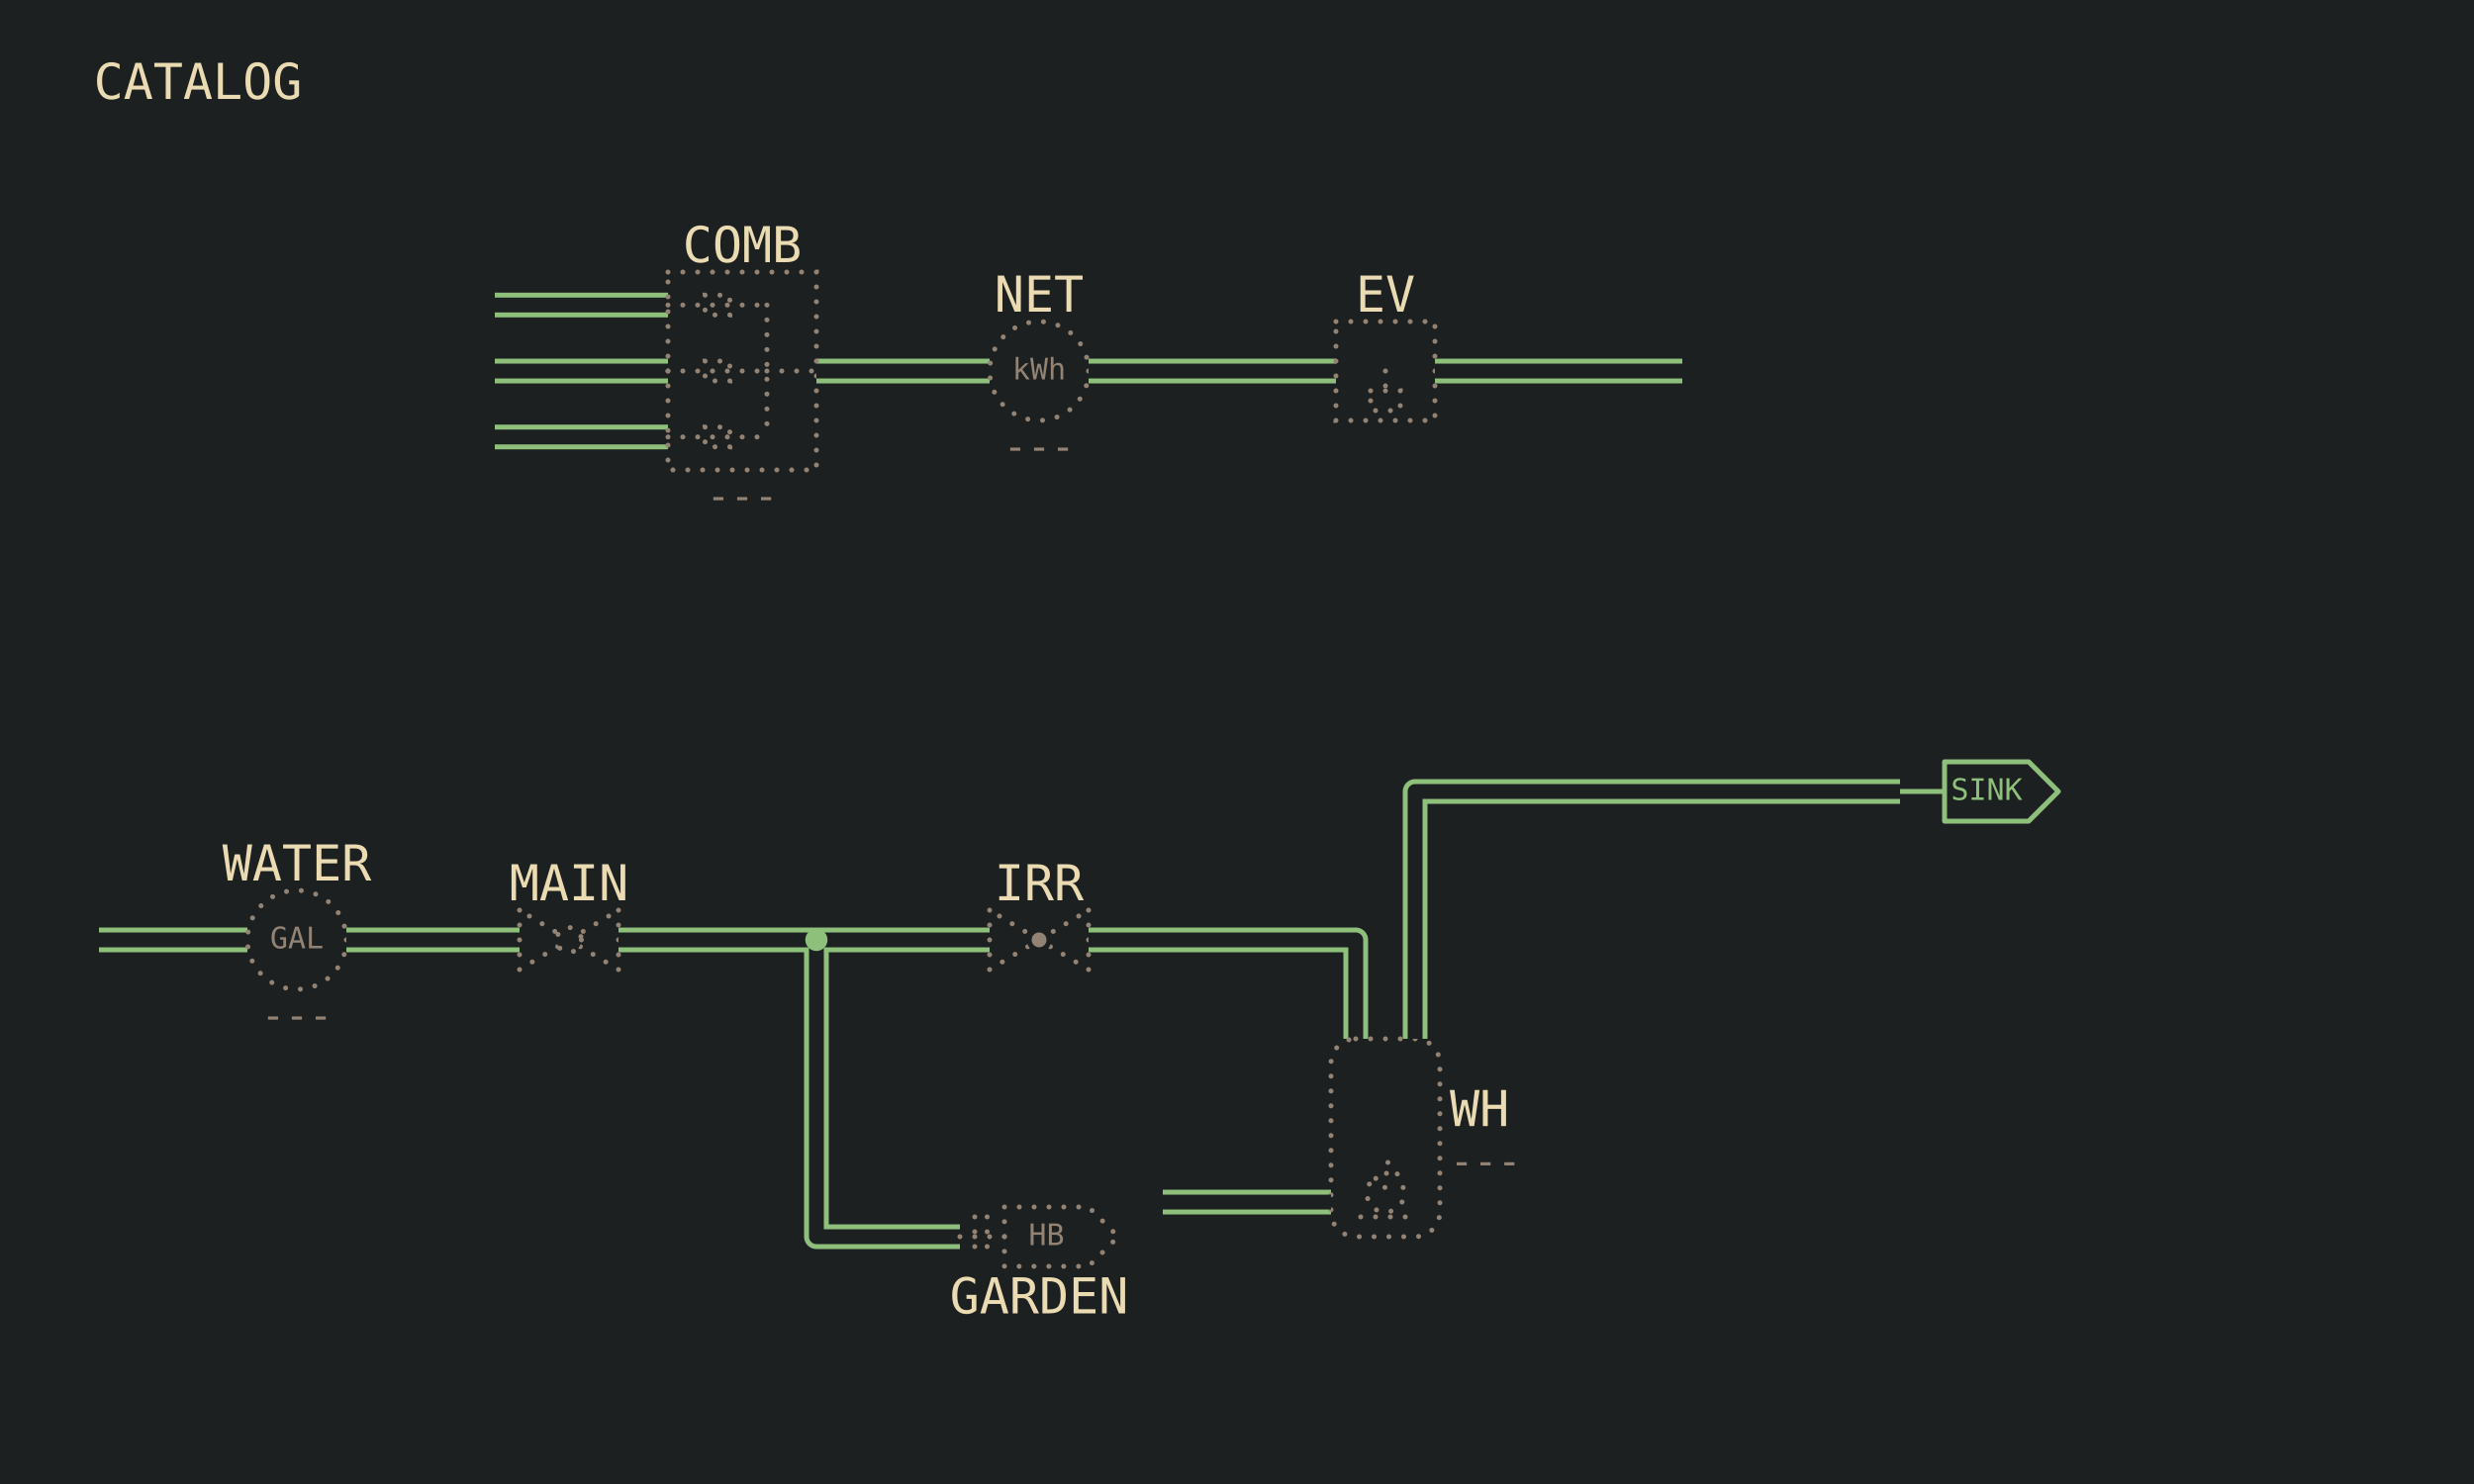
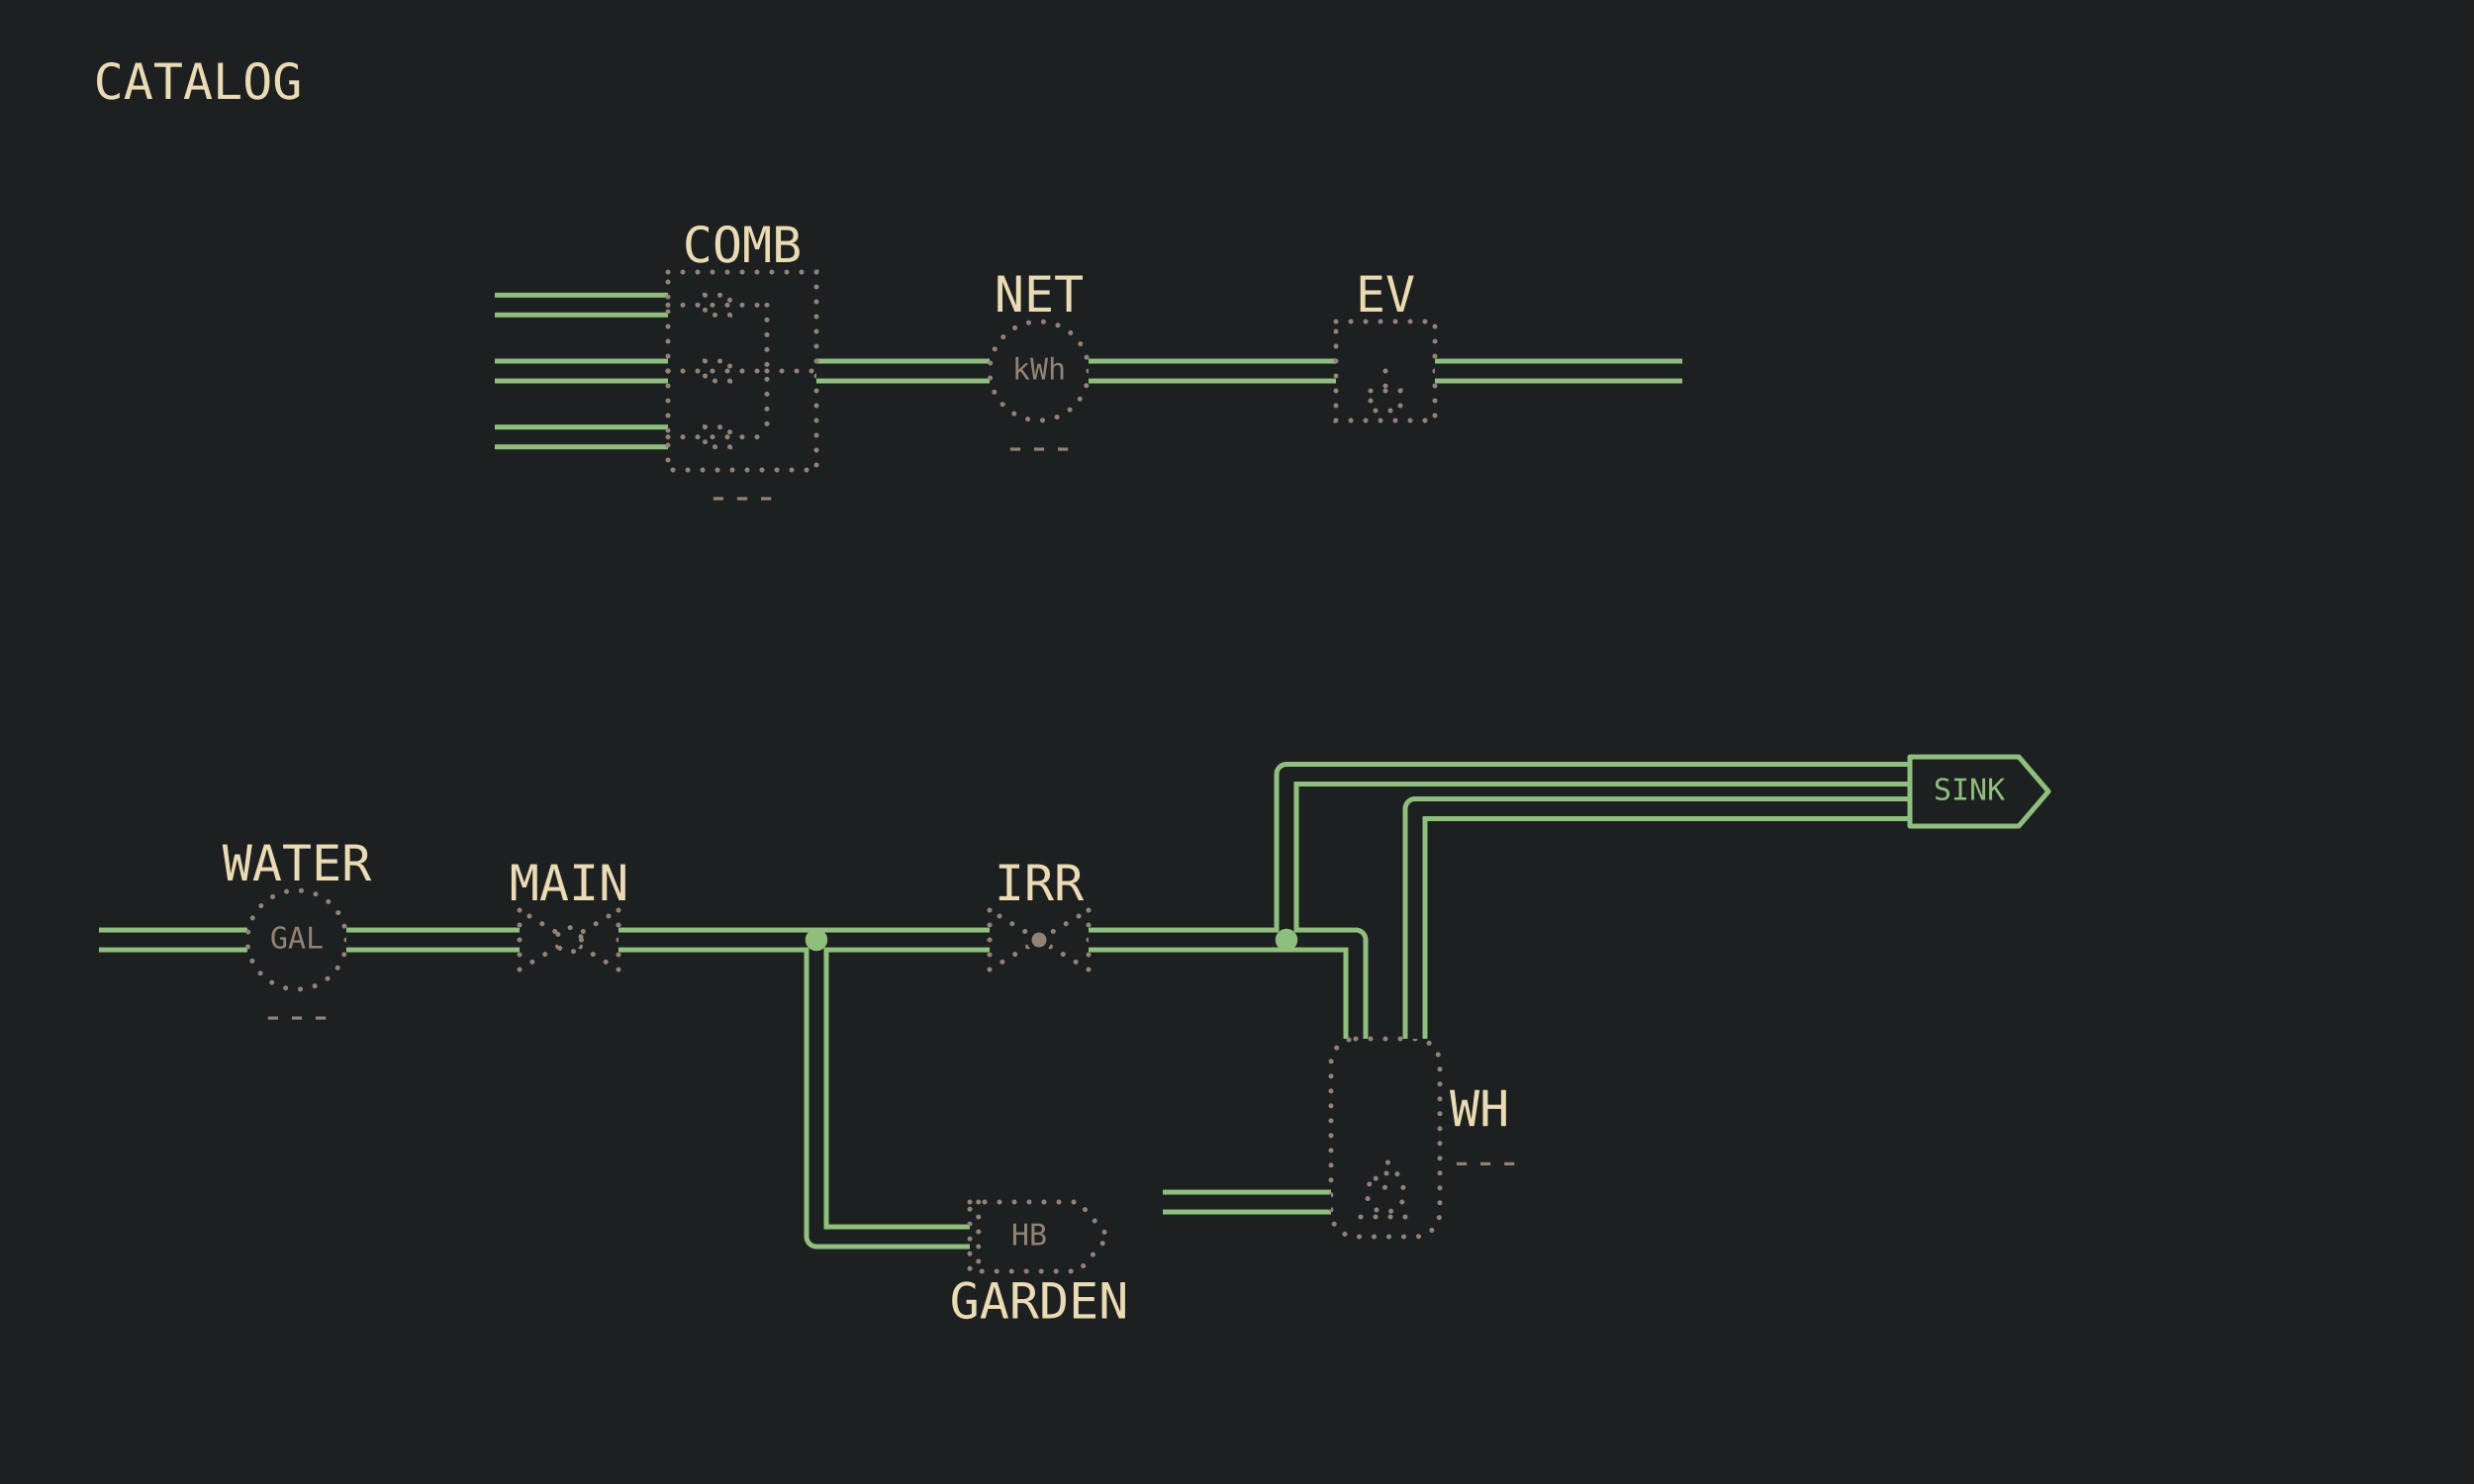
<svg xmlns="http://www.w3.org/2000/svg" viewBox="0 0 1000 600" width="1280" height="768" data-page="catalog" data-theme="lcd">
  <rect x="0" y="0" width="1000" height="600" fill="#1d2021" />
  <g id="casings">
    <g data-for="branch_a">
      <polyline points="200,123.33 200,123.33 270,123.33" fill="none" stroke="#8ec07c" stroke-width="10" stroke-linejoin="round" />
    </g>
    <g data-for="branch_b">
      <polyline points="200,150 270,150" fill="none" stroke="#8ec07c" stroke-width="10" stroke-linejoin="round" />
    </g>
    <g data-for="branch_c">
      <polyline points="200,176.67 200,176.67 270,176.67" fill="none" stroke="#8ec07c" stroke-width="10" stroke-linejoin="round" />
    </g>
    <g data-for="to_meter">
      <polyline points="330,150 400,150" fill="none" stroke="#8ec07c" stroke-width="10" stroke-linejoin="round" />
    </g>
    <g data-for="to_circuit">
      <polyline points="440,150 540,150" fill="none" stroke="#8ec07c" stroke-width="10" stroke-linejoin="round" />
    </g>
    <g data-for="to_load">
      <polyline points="580,150 680,150" fill="none" stroke="#8ec07c" stroke-width="10" stroke-linejoin="round" />
    </g>
    <g data-for="service">
      <polyline points="40,380 100,380" fill="none" stroke="#8ec07c" stroke-width="10" stroke-linejoin="round" />
    </g>
    <g data-for="to_main">
      <polyline points="140,380 210,380" fill="none" stroke="#8ec07c" stroke-width="10" stroke-linejoin="round" />
    </g>
    <g data-for="to_branch">
      <polyline points="250,380 330,380" fill="none" stroke="#8ec07c" stroke-width="10" stroke-linejoin="round" />
    </g>
    <g data-for="to_irrigation">
      <polyline points="330,380 400,380" fill="none" stroke="#8ec07c" stroke-width="10" stroke-linejoin="round" />
    </g>
+     <g data-for="to_tee">
+       <polyline points="440,380 520,380" fill="none" stroke="#8ec07c" stroke-width="10" stroke-linejoin="round" />
+     </g>
    <g data-for="to_heater">
-       <polyline points="440,380 548,380 548,420" fill="none" stroke="#8ec07c" stroke-width="10" stroke-linejoin="round" />
+       <polyline points="520,380 548,380 548,420" fill="none" stroke="#8ec07c" stroke-width="10" stroke-linejoin="round" />
+     </g>
+     <g data-for="to_sink">
+       <polyline points="520,380 520,313 772,313" fill="none" stroke="#8ec07c" stroke-width="10" stroke-linejoin="round" />
    </g>
    <g data-for="gas">
      <polyline points="470,486 538,486" fill="none" stroke="#8ec07c" stroke-width="10" stroke-linejoin="round" />
    </g>
    <g data-for="hot">
-       <polyline points="572,420 572,320 768,320" fill="none" stroke="#8ec07c" stroke-width="10" stroke-linejoin="round" />
+       <polyline points="572,420 572,327 772,327" fill="none" stroke="#8ec07c" stroke-width="10" stroke-linejoin="round" />
    </g>
    <g data-for="to_garden">
-       <polyline points="330,380 330,500 388,500" fill="none" stroke="#8ec07c" stroke-width="10" stroke-linejoin="round" />
+       <polyline points="330,380 330,500 392,500" fill="none" stroke="#8ec07c" stroke-width="10" stroke-linejoin="round" />
    </g>
  </g>
  <g id="title">
    <text x="80" y="40" text-anchor="middle" font-family="DejaVu Sans Mono, monospace" font-size="20" fill="#ebdbb2">CATALOG</text>
  </g>
  <g id="branch_a">
    <polyline points="200,123.33 200,123.33 270,123.33" fill="none" stroke="#1d2021" stroke-width="6" stroke-linejoin="round" />
  </g>
  <g id="branch_b">
    <polyline points="200,150 270,150" fill="none" stroke="#1d2021" stroke-width="6" stroke-linejoin="round" />
  </g>
  <g id="branch_c">
    <polyline points="200,176.67 200,176.67 270,176.67" fill="none" stroke="#1d2021" stroke-width="6" stroke-linejoin="round" />
  </g>
  <g id="combiner">
    <rect x="270" y="110" width="60" height="80" fill="none" stroke="#928374" stroke-width="2" stroke-dasharray="0 6" stroke-linecap="round" />
    <line x1="270" y1="123.33" x2="310" y2="123.33" stroke="#928374" stroke-width="2" stroke-dasharray="0 6" stroke-linecap="round" />
    <rect x="285" y="119.33" width="10" height="8" fill="none" stroke="#928374" stroke-width="2" stroke-dasharray="0 6" stroke-linecap="round" />
    <line x1="270" y1="150" x2="310" y2="150" stroke="#928374" stroke-width="2" stroke-dasharray="0 6" stroke-linecap="round" />
    <rect x="285" y="146" width="10" height="8" fill="none" stroke="#928374" stroke-width="2" stroke-dasharray="0 6" stroke-linecap="round" />
    <line x1="270" y1="176.67" x2="310" y2="176.67" stroke="#928374" stroke-width="2" stroke-dasharray="0 6" stroke-linecap="round" />
    <rect x="285" y="172.67" width="10" height="8" fill="none" stroke="#928374" stroke-width="2" stroke-dasharray="0 6" stroke-linecap="round" />
    <line x1="310" y1="123.33" x2="310" y2="176.67" stroke="#928374" stroke-width="2" stroke-dasharray="0 6" stroke-linecap="round" />
    <line x1="310" y1="150" x2="330" y2="150" stroke="#928374" stroke-width="2" stroke-dasharray="0 6" stroke-linecap="round" />
    <text x="300" y="106" text-anchor="middle" font-family="DejaVu Sans Mono, monospace" font-size="20" fill="#ebdbb2">COMB</text>
    <text x="300" y="206" text-anchor="middle" font-family="DejaVu Sans Mono, monospace" font-size="16" fill="#928374">---</text>
  </g>
  <g id="to_meter">
    <polyline points="330,150 400,150" fill="none" stroke="#1d2021" stroke-width="6" stroke-linejoin="round" />
  </g>
  <g id="net_meter">
    <circle cx="420" cy="150" r="20" fill="none" stroke="#928374" stroke-width="2" stroke-dasharray="0 6" stroke-linecap="round" />
    <text x="420" y="150" text-anchor="middle" dominant-baseline="middle" font-family="DejaVu Sans Mono, monospace" font-size="12" fill="#928374">kWh</text>
    <text x="420" y="126" text-anchor="middle" font-family="DejaVu Sans Mono, monospace" font-size="20" fill="#ebdbb2">NET</text>
    <text x="420" y="186" text-anchor="middle" font-family="DejaVu Sans Mono, monospace" font-size="16" fill="#928374">---</text>
  </g>
  <g id="to_circuit">
    <polyline points="440,150 540,150" fill="none" stroke="#1d2021" stroke-width="6" stroke-linejoin="round" />
  </g>
  <g id="ev_circuit">
    <g>
      <rect x="540" y="130" width="40" height="40" fill="none" stroke="#928374" stroke-width="2" stroke-dasharray="0 6" stroke-linecap="round" />
      <line x1="560" y1="150" x2="560" y2="158" stroke="#928374" stroke-width="2" stroke-dasharray="0 6" stroke-linecap="round" />
      <rect x="554" y="158" width="12" height="8" fill="none" stroke="#928374" stroke-width="2" stroke-dasharray="0 6" stroke-linecap="round" />
    </g>
    <text x="560" y="126" text-anchor="middle" font-family="DejaVu Sans Mono, monospace" font-size="20" fill="#ebdbb2">EV</text>
  </g>
  <g id="to_load">
    <polyline points="580,150 680,150" fill="none" stroke="#1d2021" stroke-width="6" stroke-linejoin="round" />
  </g>
  <g id="service">
    <polyline points="40,380 100,380" fill="none" stroke="#1d2021" stroke-width="6" stroke-linejoin="round" />
  </g>
  <g id="water_meter">
    <circle cx="120" cy="380" r="20" fill="none" stroke="#928374" stroke-width="2" stroke-dasharray="0 6" stroke-linecap="round" />
    <text x="120" y="380" text-anchor="middle" dominant-baseline="middle" font-family="DejaVu Sans Mono, monospace" font-size="12" fill="#928374">GAL</text>
    <text x="120" y="356" text-anchor="middle" font-family="DejaVu Sans Mono, monospace" font-size="20" fill="#ebdbb2">WATER</text>
    <text x="120" y="416" text-anchor="middle" font-family="DejaVu Sans Mono, monospace" font-size="16" fill="#928374">---</text>
  </g>
  <g id="to_main">
    <polyline points="140,380 210,380" fill="none" stroke="#1d2021" stroke-width="6" stroke-linejoin="round" />
  </g>
  <g id="main_valve">
    <g>
      <polygon points="210,368 210,392 230,380" fill="none" stroke-linejoin="round" stroke="#928374" stroke-width="2" stroke-dasharray="0 6" stroke-linecap="round" />
      <polygon points="250,368 250,392 230,380" fill="none" stroke-linejoin="round" stroke="#928374" stroke-width="2" stroke-dasharray="0 6" stroke-linecap="round" />
      <circle cx="230" cy="380" r="5" fill="#1d2021" stroke="#928374" stroke-width="2" stroke-dasharray="0 6" stroke-linecap="round" />
    </g>
    <text x="230" y="364" text-anchor="middle" font-family="DejaVu Sans Mono, monospace" font-size="20" fill="#ebdbb2">MAIN</text>
  </g>
  <g id="to_branch">
    <polyline points="250,380 330,380" fill="none" stroke="#1d2021" stroke-width="6" stroke-linejoin="round" />
  </g>
  <g id="to_irrigation">
    <polyline points="330,380 400,380" fill="none" stroke="#1d2021" stroke-width="6" stroke-linejoin="round" />
  </g>
  <g id="irrigation">
    <g>
      <polygon points="400,368 400,392 420,380" fill="none" stroke-linejoin="round" stroke="#928374" stroke-width="2" stroke-dasharray="0 6" stroke-linecap="round" />
      <polygon points="440,368 440,392 420,380" fill="none" stroke-linejoin="round" stroke="#928374" stroke-width="2" stroke-dasharray="0 6" stroke-linecap="round" />
      <circle cx="420" cy="380" r="4" fill="#928374" stroke="#1d2021" stroke-width="2" />
    </g>
    <text x="420" y="364" text-anchor="middle" font-family="DejaVu Sans Mono, monospace" font-size="20" fill="#ebdbb2">IRR</text>
  </g>
+   <g id="to_tee">
+     <polyline points="440,380 520,380" fill="none" stroke="#1d2021" stroke-width="6" stroke-linejoin="round" />
+   </g>
  <g id="to_heater">
-     <polyline points="440,380 548,380 548,420" fill="none" stroke="#1d2021" stroke-width="6" stroke-linejoin="round" />
+     <polyline points="520,380 548,380 548,420" fill="none" stroke="#1d2021" stroke-width="6" stroke-linejoin="round" />
+   </g>
+   <g id="to_sink">
+     <polyline points="520,380 520,313 772,313" fill="none" stroke="#1d2021" stroke-width="6" stroke-linejoin="round" />
  </g>
  <g id="heater">
    <rect x="538" y="420" width="44" height="80" rx="10" fill="none" stroke="#928374" stroke-width="2" stroke-dasharray="0 6" stroke-linecap="round" />
    <path d="M561 470 C569 478 569 486 564 489 Q560 491 556 489 C551 486 552 479 556 475 C556 479 558 481 560 480 C562 477 559 473 561 470 Z" fill="none" stroke-linejoin="round" stroke="#928374" stroke-width="2" stroke-dasharray="0 6" stroke-linecap="round" />
    <line x1="550" y1="492" x2="570" y2="492" stroke="#928374" stroke-width="2" stroke-dasharray="0 6" stroke-linecap="round" />
    <text x="586" y="449.6" text-anchor="start" dominant-baseline="middle" font-family="DejaVu Sans Mono, monospace" font-size="20" fill="#ebdbb2">WH</text>
    <text x="586" y="470.4" text-anchor="start" dominant-baseline="middle" font-family="DejaVu Sans Mono, monospace" font-size="16" fill="#928374">---</text>
  </g>
  <g id="gas">
    <polyline points="470,486 538,486" fill="none" stroke="#1d2021" stroke-width="6" stroke-linejoin="round" />
  </g>
  <g id="hot">
-     <polyline points="572,420 572,320 768,320" fill="none" stroke="#1d2021" stroke-width="6" stroke-linejoin="round" />
+     <polyline points="572,420 572,327 772,327" fill="none" stroke="#1d2021" stroke-width="6" stroke-linejoin="round" />
  </g>
  <g id="to_garden">
-     <polyline points="330,380 330,500 388,500" fill="none" stroke="#1d2021" stroke-width="6" stroke-linejoin="round" />
+     <polyline points="330,380 330,500 392,500" fill="none" stroke="#1d2021" stroke-width="6" stroke-linejoin="round" />
  </g>
  <g id="garden">
-     <line x1="388" y1="500" x2="406" y2="500" stroke="#928374" stroke-width="2" stroke-dasharray="0 6" stroke-linecap="round" />
-     <polygon points="406,488 440,488 452,500 440,512 406,512" fill="none" stroke-linejoin="round" stroke="#928374" stroke-width="2" stroke-dasharray="0 6" stroke-linecap="round" />
-     <line x1="394" y1="492" x2="394" y2="508" stroke="#928374" stroke-width="2" stroke-dasharray="0 6" stroke-linecap="round" />
-     <line x1="399" y1="492" x2="399" y2="508" stroke="#928374" stroke-width="2" stroke-dasharray="0 6" stroke-linecap="round" />
-     <text x="423" y="500" text-anchor="middle" dominant-baseline="middle" font-family="DejaVu Sans Mono, monospace" font-size="12" fill="#928374">HB</text>
-     <text x="420" y="531" text-anchor="middle" font-family="DejaVu Sans Mono, monospace" font-size="20" fill="#ebdbb2">GARDEN</text>
+     <polygon points="392,486 436,486 448,500 436,514 392,514" fill="none" stroke-linejoin="round" stroke="#928374" stroke-width="2" stroke-dasharray="0 6" stroke-linecap="round" />
+     <line x1="395.5" y1="486" x2="395.5" y2="514" stroke="#928374" stroke-width="2" stroke-dasharray="0 6" stroke-linecap="round" />
+     <text x="416" y="500" text-anchor="middle" dominant-baseline="middle" font-family="DejaVu Sans Mono, monospace" font-size="12" fill="#928374">HB</text>
+     <text x="420" y="533" text-anchor="middle" font-family="DejaVu Sans Mono, monospace" font-size="20" fill="#ebdbb2">GARDEN</text>
  </g>
  <g id="sink">
-     <line x1="768" y1="320" x2="786" y2="320" stroke="#8ec07c" stroke-width="2" />
-     <polygon points="786,308 820,308 832,320 820,332 786,332" fill="none" stroke-linejoin="round" stroke="#8ec07c" stroke-width="2" />
-     <text x="803" y="320" text-anchor="middle" dominant-baseline="middle" font-family="DejaVu Sans Mono, monospace" font-size="12" fill="#8ec07c">SINK</text>
+     <polygon points="772,306 816,306 828,320 816,334 772,334" fill="none" stroke-linejoin="round" stroke="#8ec07c" stroke-width="2" />
+     <text x="796" y="320" text-anchor="middle" dominant-baseline="middle" font-family="DejaVu Sans Mono, monospace" font-size="12" fill="#8ec07c">SINK</text>
  </g>
  <g id="branch">
    <circle cx="330" cy="380" r="4.5" fill="#8ec07c" />
  </g>
+   <g id="tee">
+     <circle cx="520" cy="380" r="4.5" fill="#8ec07c" />
+   </g>
</svg>
